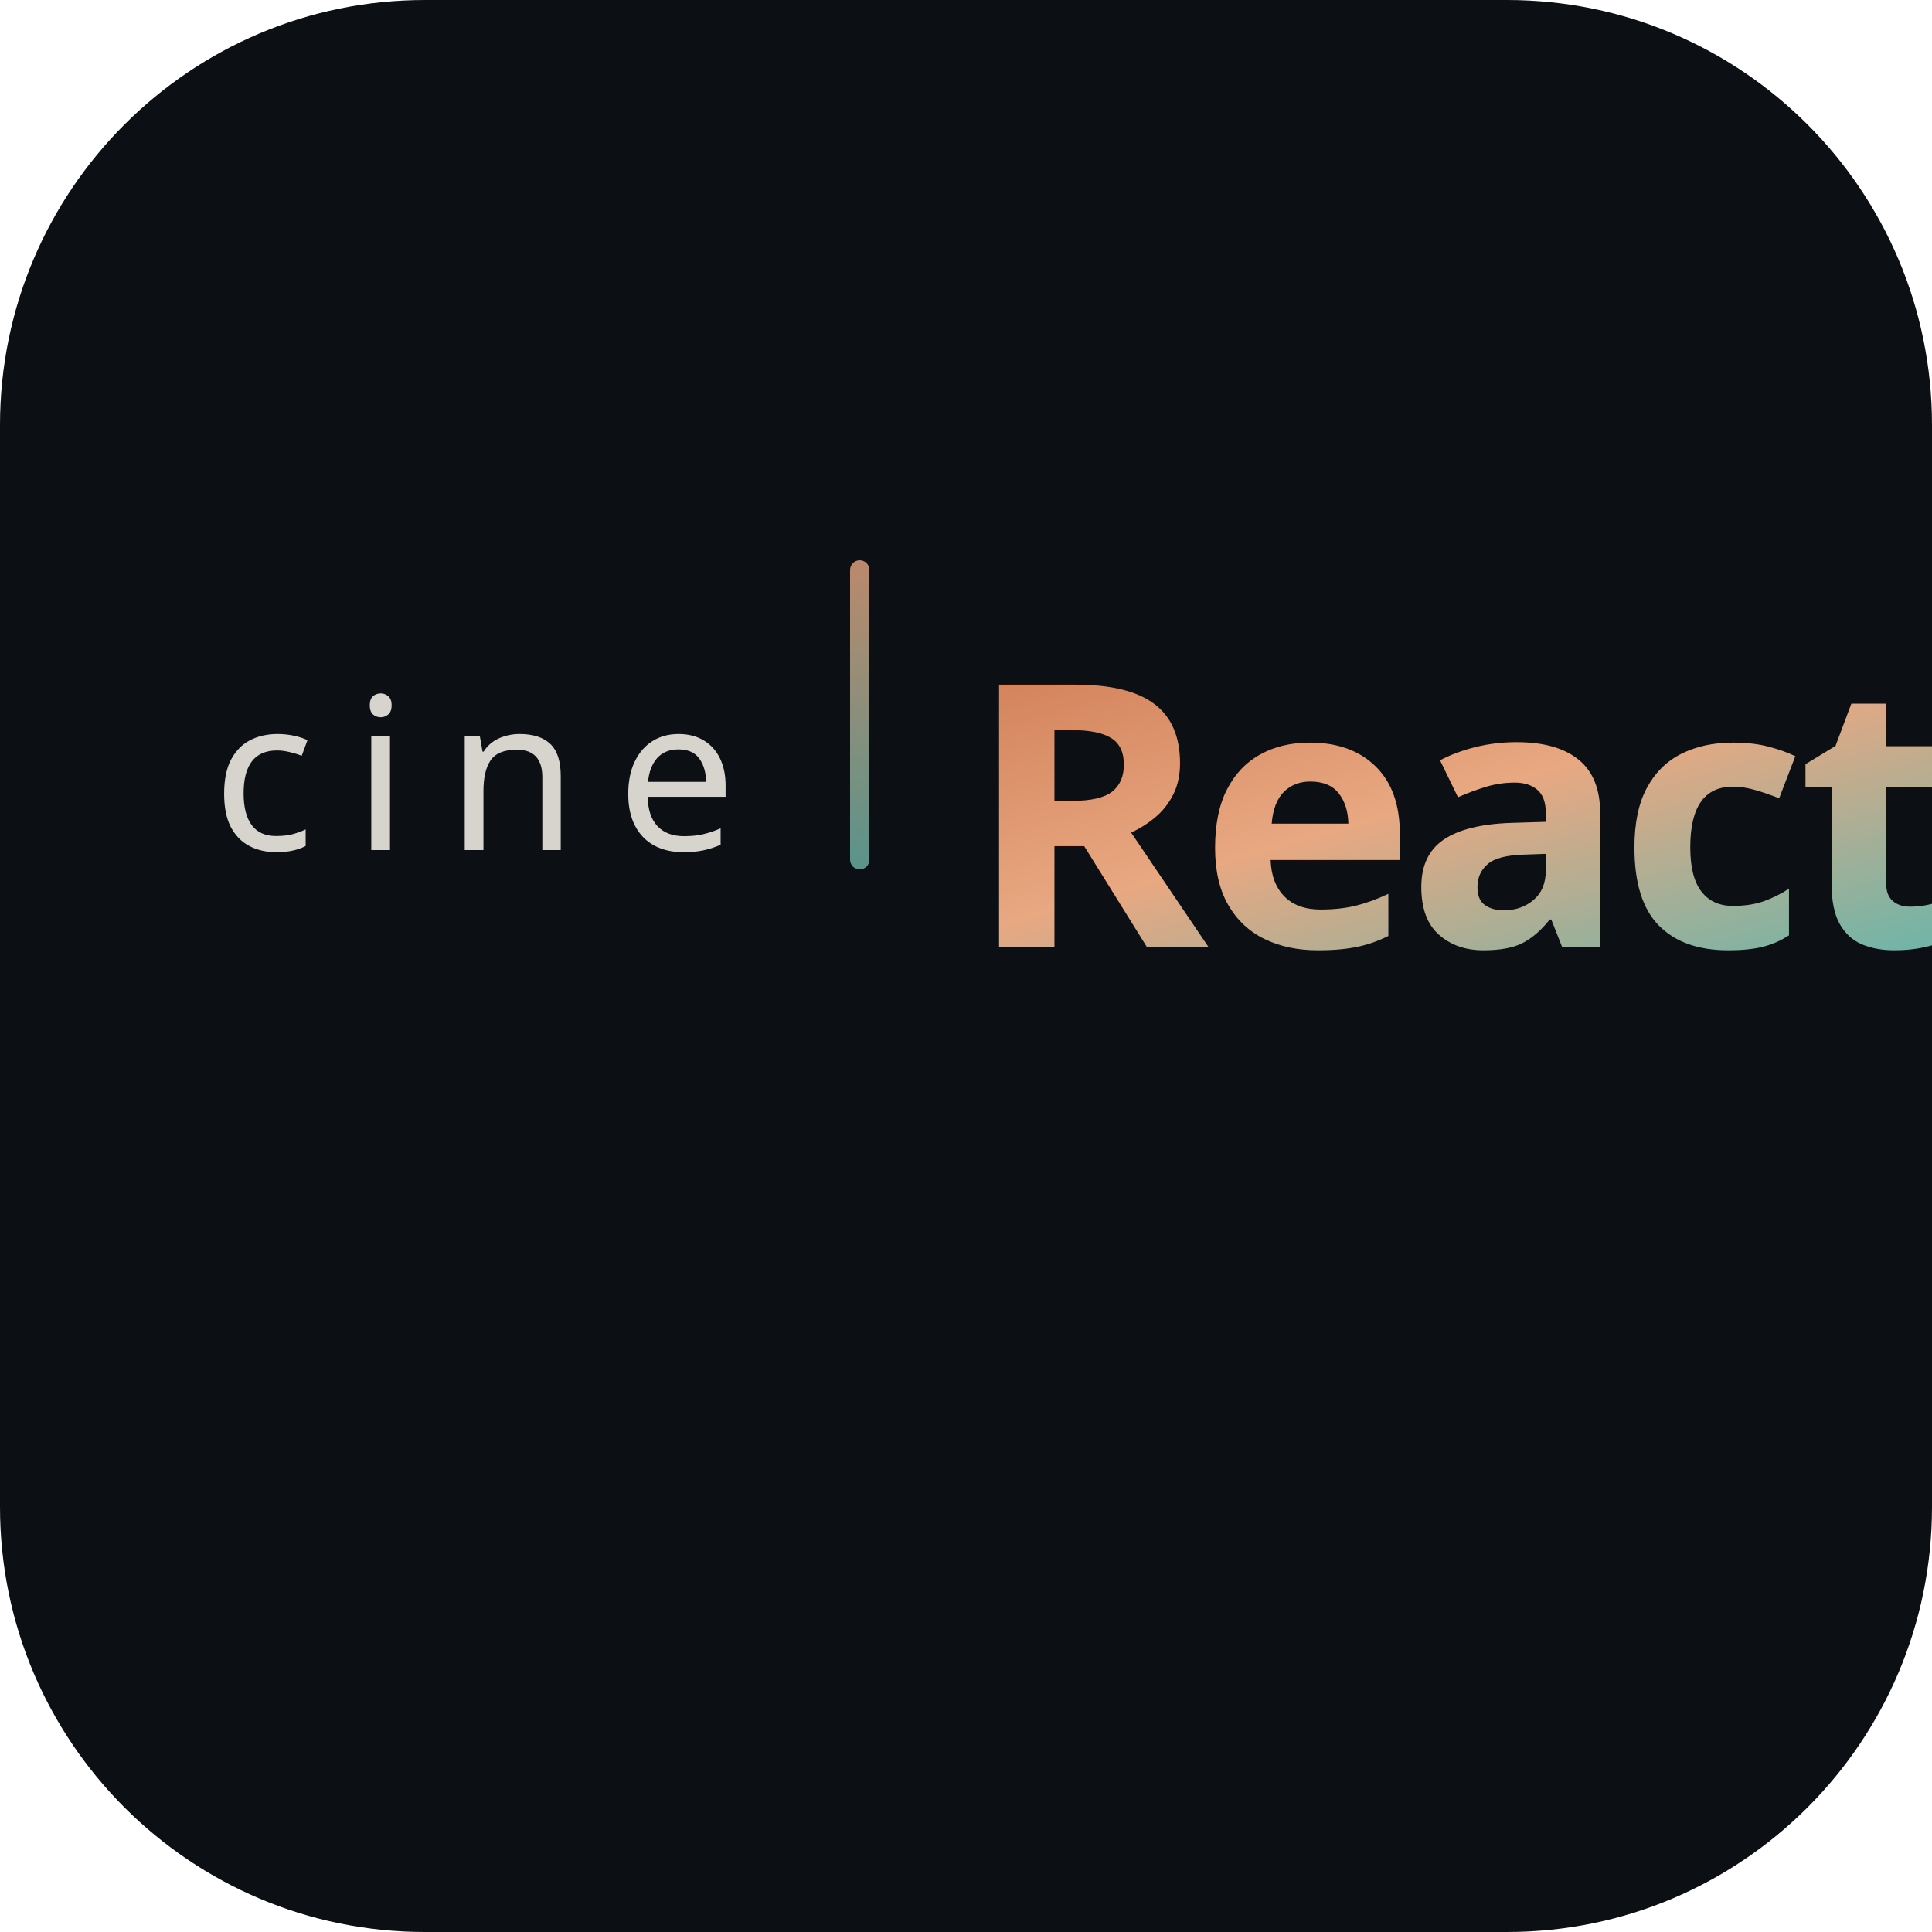
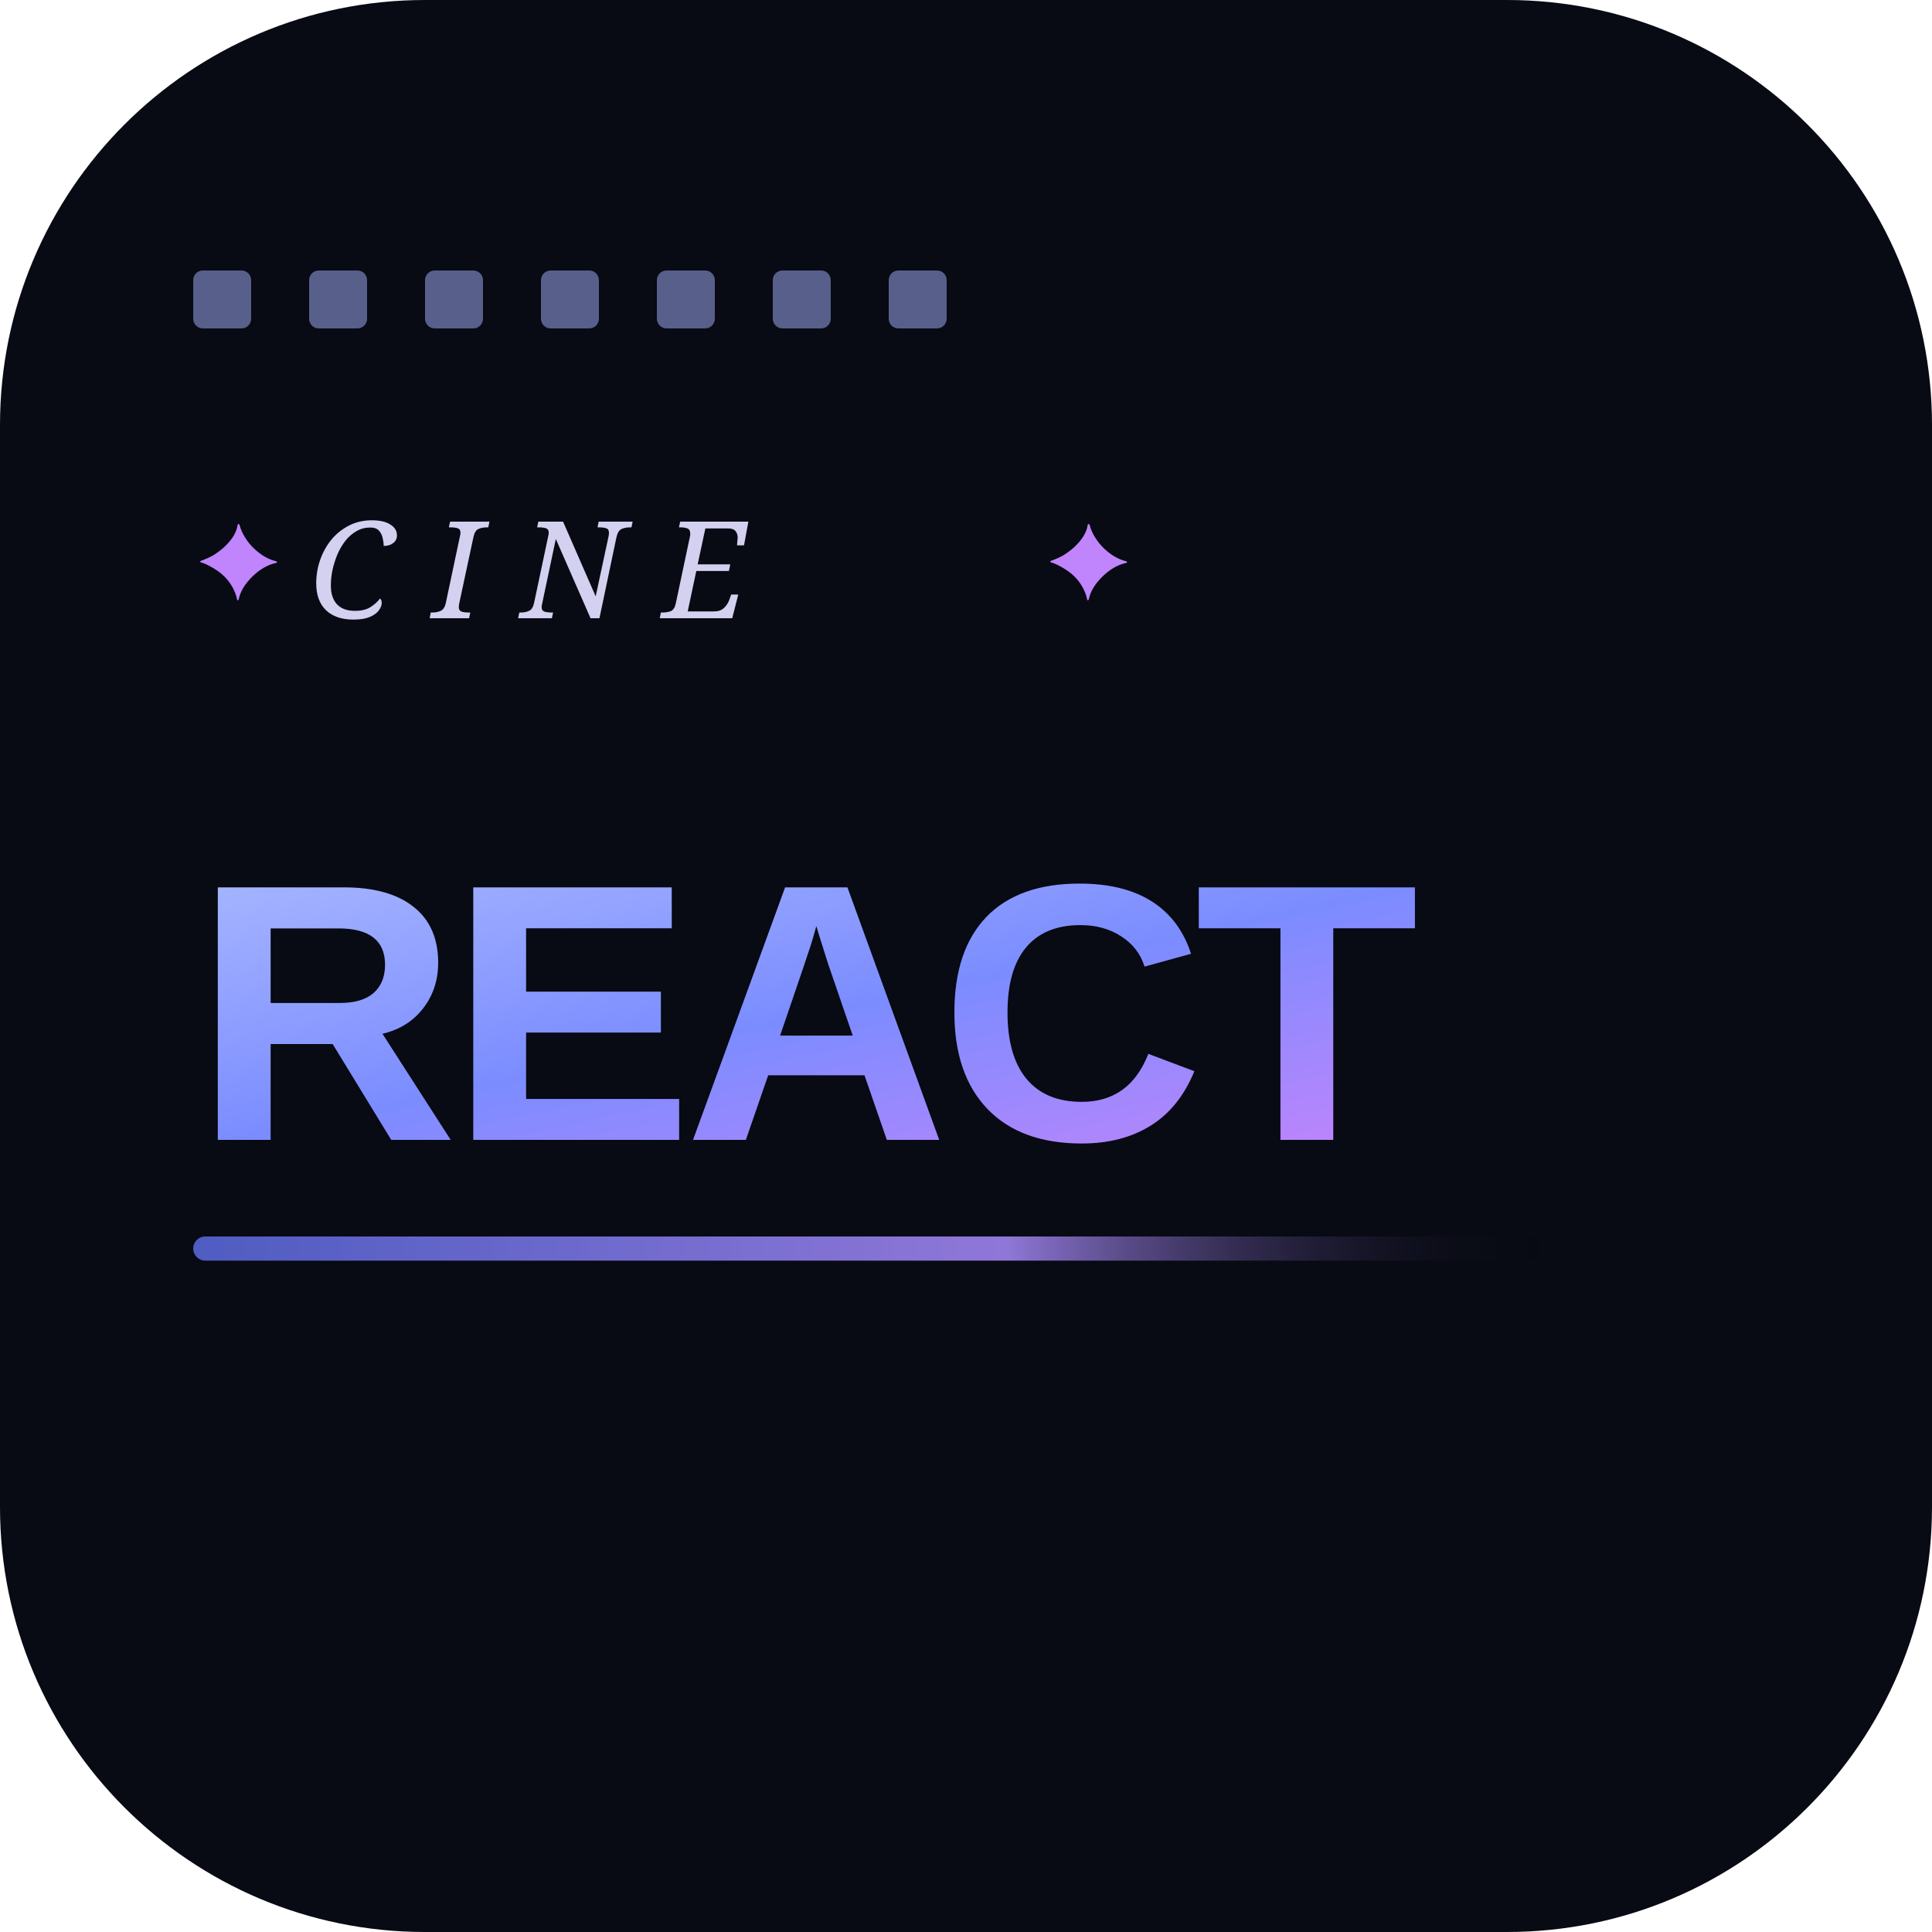
<svg xmlns="http://www.w3.org/2000/svg" viewBox="0 0 200 200" width="512" height="512">
  <defs>
    <linearGradient id="reactGrad" x1="0%" y1="0%" x2="100%" y2="100%">
-       <stop offset="0%" stop-color="#d4845c" />
-       <stop offset="45%" stop-color="#e8a882" />
-       <stop offset="100%" stop-color="#6eb5a8" />
+       <stop offset="0%" stop-color="#a5b4ff" />
+       <stop offset="50%" stop-color="#7b8cff" />
+       <stop offset="100%" stop-color="#c084fc" />
    </linearGradient>
-     <linearGradient id="sepGrad" x1="0%" y1="0%" x2="0%" y2="100%">
-       <stop offset="0%" stop-color="#e8a882" />
-       <stop offset="100%" stop-color="#6eb5a8" />
+     <linearGradient id="railGrad" x1="0%" y1="0%" x2="100%" y2="0%">
+       <stop offset="0%" stop-color="#5b6be0" />
+       <stop offset="60%" stop-color="#a78bfa" />
+       <stop offset="100%" stop-color="transparent" />
    </linearGradient>
  </defs>
-   <rect width="200" height="200" rx="44" fill="#0c1014" />
-   <text x="22" y="88" font-family="'Bricolage Grotesque', sans-serif" font-weight="300" font-size="22" fill="#ede8e1" letter-spacing="4" opacity="0.9">cine</text>
-   <rect x="88" y="58" width="2" height="32" rx="1" fill="url(#sepGrad)" opacity="0.8" />
-   <text x="100" y="98" font-family="'Bricolage Grotesque', sans-serif" font-weight="800" font-size="38" fill="url(#reactGrad)" letter-spacing="-1">React</text>
+   <rect width="200" height="200" rx="44" fill="#080a14" />
+   <g opacity="0.5">
+     <rect x="20" y="28" width="6" height="6" rx="1" fill="#a5b4ff" />
+     <rect x="32" y="28" width="6" height="6" rx="1" fill="#a5b4ff" />
+     <rect x="44" y="28" width="6" height="6" rx="1" fill="#a5b4ff" />
+     <rect x="56" y="28" width="6" height="6" rx="1" fill="#a5b4ff" />
+     <rect x="68" y="28" width="6" height="6" rx="1" fill="#a5b4ff" />
+     <rect x="80" y="28" width="6" height="6" rx="1" fill="#a5b4ff" />
+     <rect x="92" y="28" width="6" height="6" rx="1" fill="#a5b4ff" />
+   </g>
+   <text x="20" y="62" font-family="Georgia, serif" font-style="italic" font-size="11" fill="#c084fc">✦</text>
+   <text x="32" y="64" font-family="Georgia, serif" font-style="italic" font-size="14" fill="#d4d0f0" letter-spacing="4">CINE</text>
+   <text x="108" y="62" font-family="Georgia, serif" font-style="italic" font-size="11" fill="#c084fc">✦</text>
+   <text x="20" y="118" font-family="Arial, sans-serif" font-weight="900" font-size="38" fill="url(#reactGrad)" letter-spacing="-1">REACT</text>
+   <rect x="20" y="128" width="140" height="2.5" rx="1.25" fill="url(#railGrad)" opacity="0.85" />
</svg>
